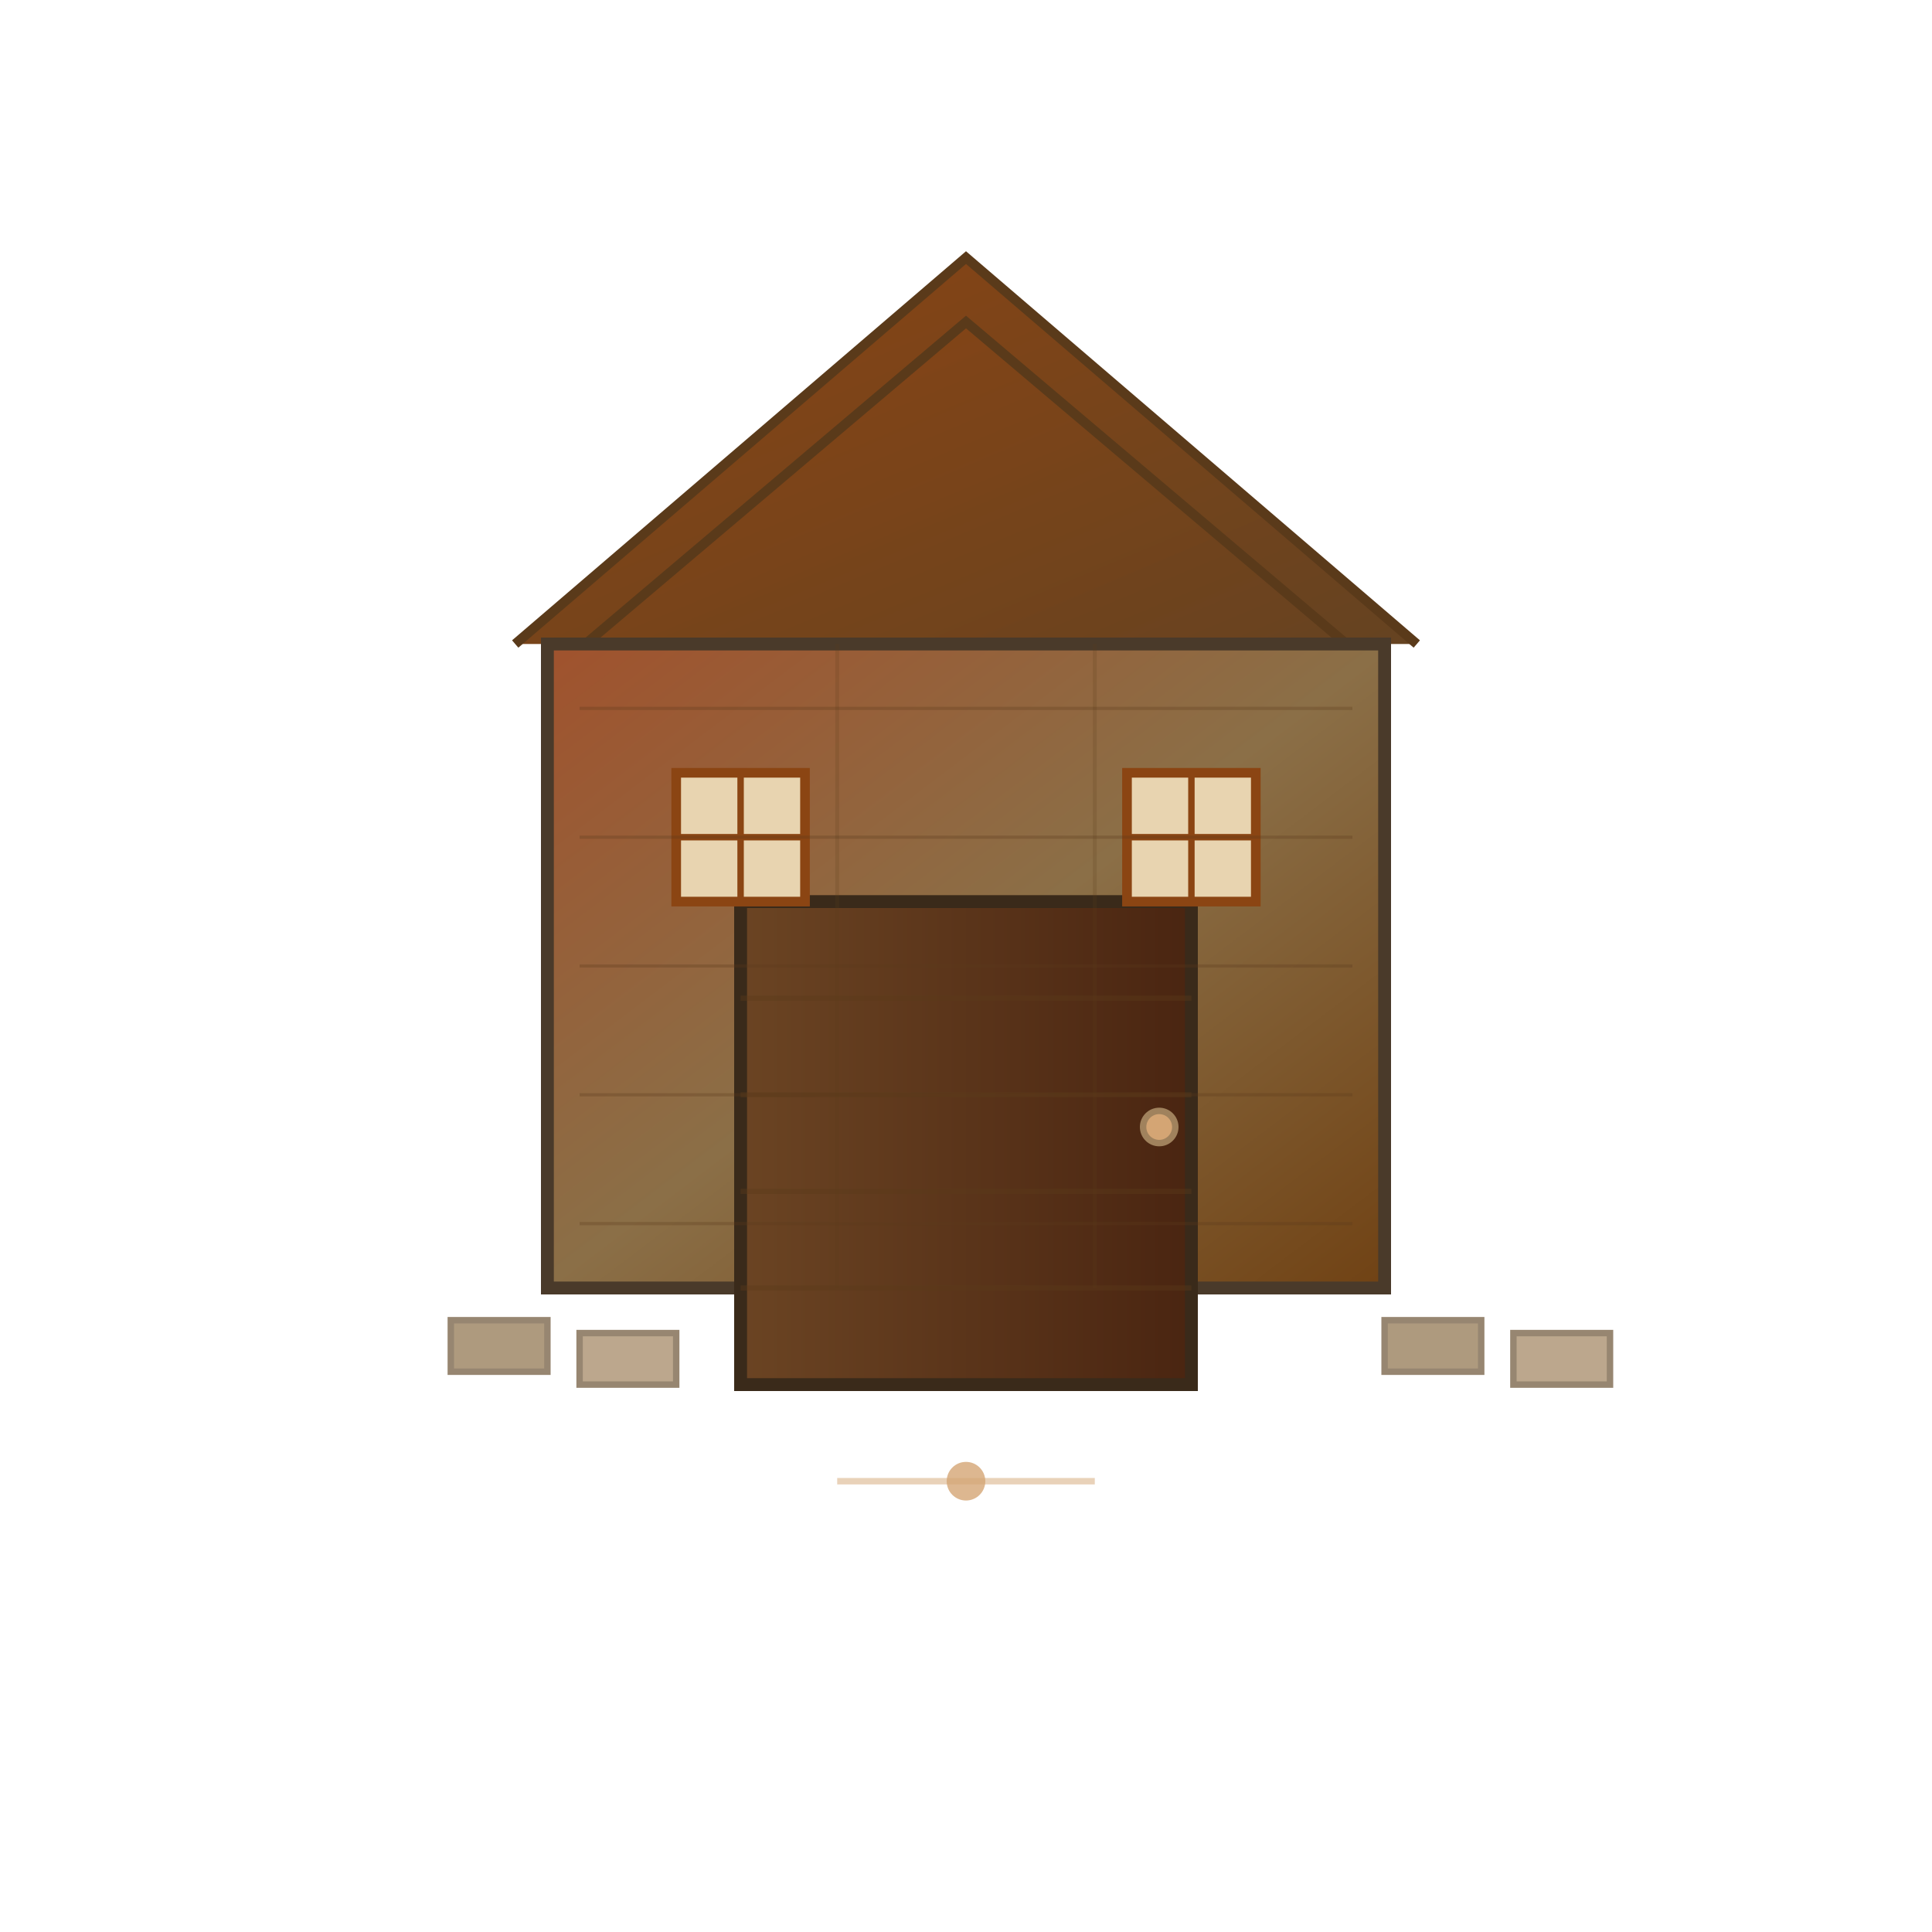
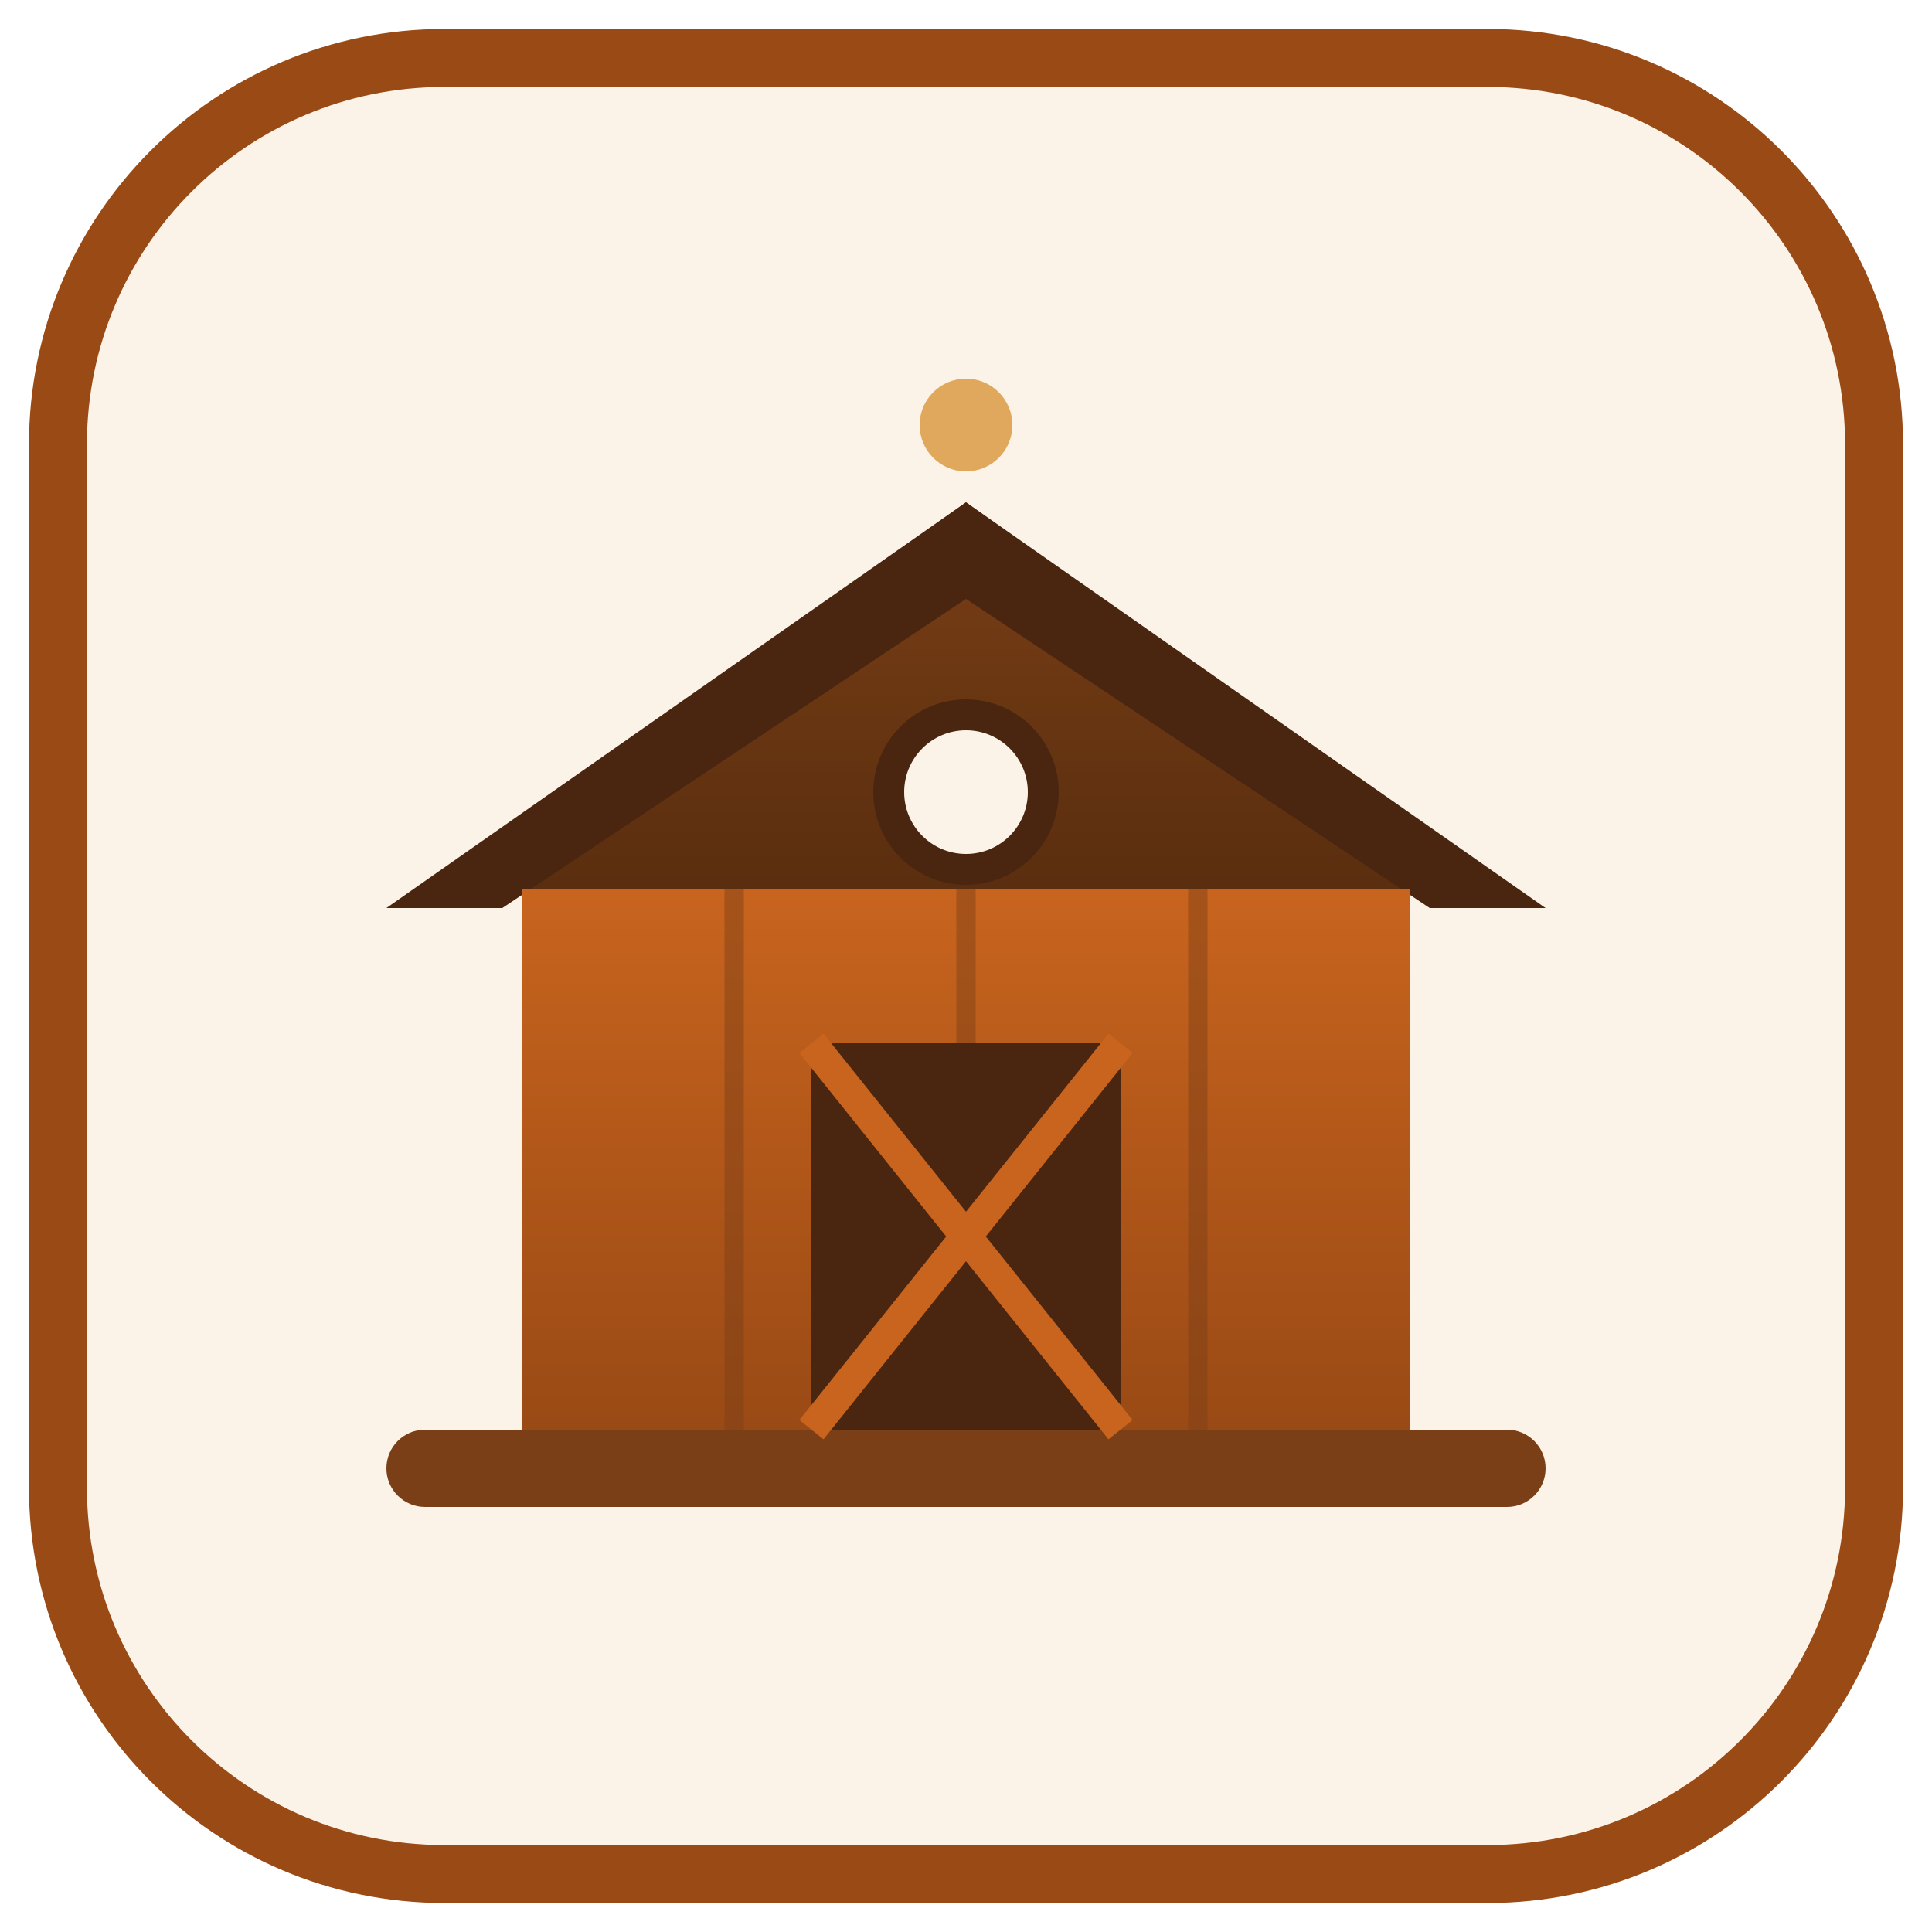
- <svg xmlns="http://www.w3.org/2000/svg" viewBox="0 0 300 300">
+ <svg xmlns="http://www.w3.org/2000/svg" viewBox="0 0 100 100" role="img" aria-label="Trademark Flooring heritage barn">
  <defs>
-     <linearGradient id="barnRoof" x1="0%" y1="0%" x2="100%" y2="100%">
-       <stop offset="0%" style="stop-color:#8B4513;stop-opacity:1" />
-       <stop offset="100%" style="stop-color:#654321;stop-opacity:1" />
+     <linearGradient id="tfRoof" x1="0" y1="0" x2="0" y2="1">
+       <stop offset="0%" stop-color="#7A3F16" />
+       <stop offset="100%" stop-color="#5A2E0F" />
    </linearGradient>
-     <linearGradient id="barnWood" x1="0%" y1="0%" x2="100%" y2="100%">
-       <stop offset="0%" style="stop-color:#A0522D;stop-opacity:1" />
-       <stop offset="50%" style="stop-color:#8B6F47;stop-opacity:1" />
-       <stop offset="100%" style="stop-color:#704214;stop-opacity:1" />
-     </linearGradient>
-     <linearGradient id="doorWood" x1="0%" y1="0%" x2="100%" y2="0%">
-       <stop offset="0%" style="stop-color:#6B4423;stop-opacity:1" />
-       <stop offset="100%" style="stop-color:#4A2511;stop-opacity:1" />
+     <linearGradient id="tfBody" x1="0" y1="0" x2="0" y2="1">
+       <stop offset="0%" stop-color="#C8641E" />
+       <stop offset="100%" stop-color="#9A4A15" />
    </linearGradient>
  </defs>
-   <path d="M 80 100 L 150 40 L 220 100" fill="url(#barnRoof)" stroke="#5A3A1A" stroke-width="1.5" />
-   <path d="M 85 105 L 150 50 L 215 105" fill="url(#barnRoof)" fill-opacity="0.85" stroke="#5A3A1A" stroke-width="1.5" />
-   <rect x="85" y="100" width="130" height="100" fill="url(#barnWood)" stroke="#4A3A2A" stroke-width="2" />
-   <rect x="115" y="140" width="70" height="75" fill="url(#doorWood)" stroke="#3A2A1A" stroke-width="2" />
-   <circle cx="180" cy="175" r="2.5" fill="#D4A574" stroke="#A0825D" stroke-width="1" />
-   <line x1="115" y1="155" x2="185" y2="155" stroke="#5A3A1A" stroke-width="0.8" opacity="0.4" />
-   <line x1="115" y1="170" x2="185" y2="170" stroke="#5A3A1A" stroke-width="0.8" opacity="0.4" />
-   <line x1="115" y1="185" x2="185" y2="185" stroke="#5A3A1A" stroke-width="0.8" opacity="0.4" />
-   <line x1="115" y1="200" x2="185" y2="200" stroke="#5A3A1A" stroke-width="0.8" opacity="0.4" />
-   <rect x="105" y="120" width="20" height="20" fill="#E8D4B0" stroke="#8B4513" stroke-width="1.5" />
-   <line x1="115" y1="120" x2="115" y2="140" stroke="#8B4513" stroke-width="1" />
-   <line x1="105" y1="130" x2="125" y2="130" stroke="#8B4513" stroke-width="1" />
-   <rect x="175" y="120" width="20" height="20" fill="#E8D4B0" stroke="#8B4513" stroke-width="1.5" />
-   <line x1="185" y1="120" x2="185" y2="140" stroke="#8B4513" stroke-width="1" />
-   <line x1="175" y1="130" x2="195" y2="130" stroke="#8B4513" stroke-width="1" />
-   <g stroke="#5A3A1A" stroke-width="0.5" opacity="0.3">
-     <line x1="90" y1="110" x2="210" y2="110" />
-     <line x1="90" y1="130" x2="210" y2="130" />
-     <line x1="90" y1="150" x2="210" y2="150" />
-     <line x1="90" y1="170" x2="210" y2="170" />
-     <line x1="90" y1="190" x2="210" y2="190" />
+   <rect x="3" y="3" width="94" height="94" rx="20" fill="#FBF3E8" stroke="#9A4A15" stroke-width="3" />
+   <rect x="20" y="74" width="60" height="4" rx="2" fill="#7A3F16" />
+   <path d="M22 46 L50 26 L78 46 Z" fill="url(#tfRoof)" />
+   <path d="M20 47 L50 26 L80 47 L74 47 L50 31 L26 47 Z" fill="#4A2610" />
+   <rect x="27" y="46" width="46" height="28" fill="url(#tfBody)" />
+   <g stroke="#7A3F16" stroke-width="1" opacity="0.45">
+     <line x1="38" y1="46" x2="38" y2="74" />
+     <line x1="50" y1="46" x2="50" y2="74" />
+     <line x1="62" y1="46" x2="62" y2="74" />
  </g>
-   <rect x="70" y="205" width="15" height="8" fill="#8B6F47" stroke="#6B5335" stroke-width="1" opacity="0.7" />
-   <rect x="90" y="207" width="15" height="8" fill="#A0825D" stroke="#6B5335" stroke-width="1" opacity="0.7" />
-   <rect x="215" y="205" width="15" height="8" fill="#8B6F47" stroke="#6B5335" stroke-width="1" opacity="0.7" />
-   <rect x="235" y="207" width="15" height="8" fill="#A0825D" stroke="#6B5335" stroke-width="1" opacity="0.7" />
-   <line x1="130" y1="100" x2="130" y2="200" stroke="#5A3A1A" stroke-width="0.6" opacity="0.2" />
-   <line x1="170" y1="100" x2="170" y2="200" stroke="#5A3A1A" stroke-width="0.6" opacity="0.2" />
-   <circle cx="150" cy="230" r="3" fill="#D4A574" opacity="0.8" />
-   <line x1="130" y1="230" x2="170" y2="230" stroke="#D4A574" stroke-width="1" opacity="0.5" />
+   <rect x="42" y="54" width="16" height="20" fill="#4A2610" />
+   <g stroke="#C8641E" stroke-width="1.6">
+     <line x1="42" y1="54" x2="58" y2="74" />
+     <line x1="58" y1="54" x2="42" y2="74" />
+   </g>
+   <circle cx="50" cy="41" r="4" fill="#FBF3E8" stroke="#4A2610" stroke-width="1.6" />
+   <circle cx="50" cy="22" r="2.4" fill="#E0A85C" />
</svg>
